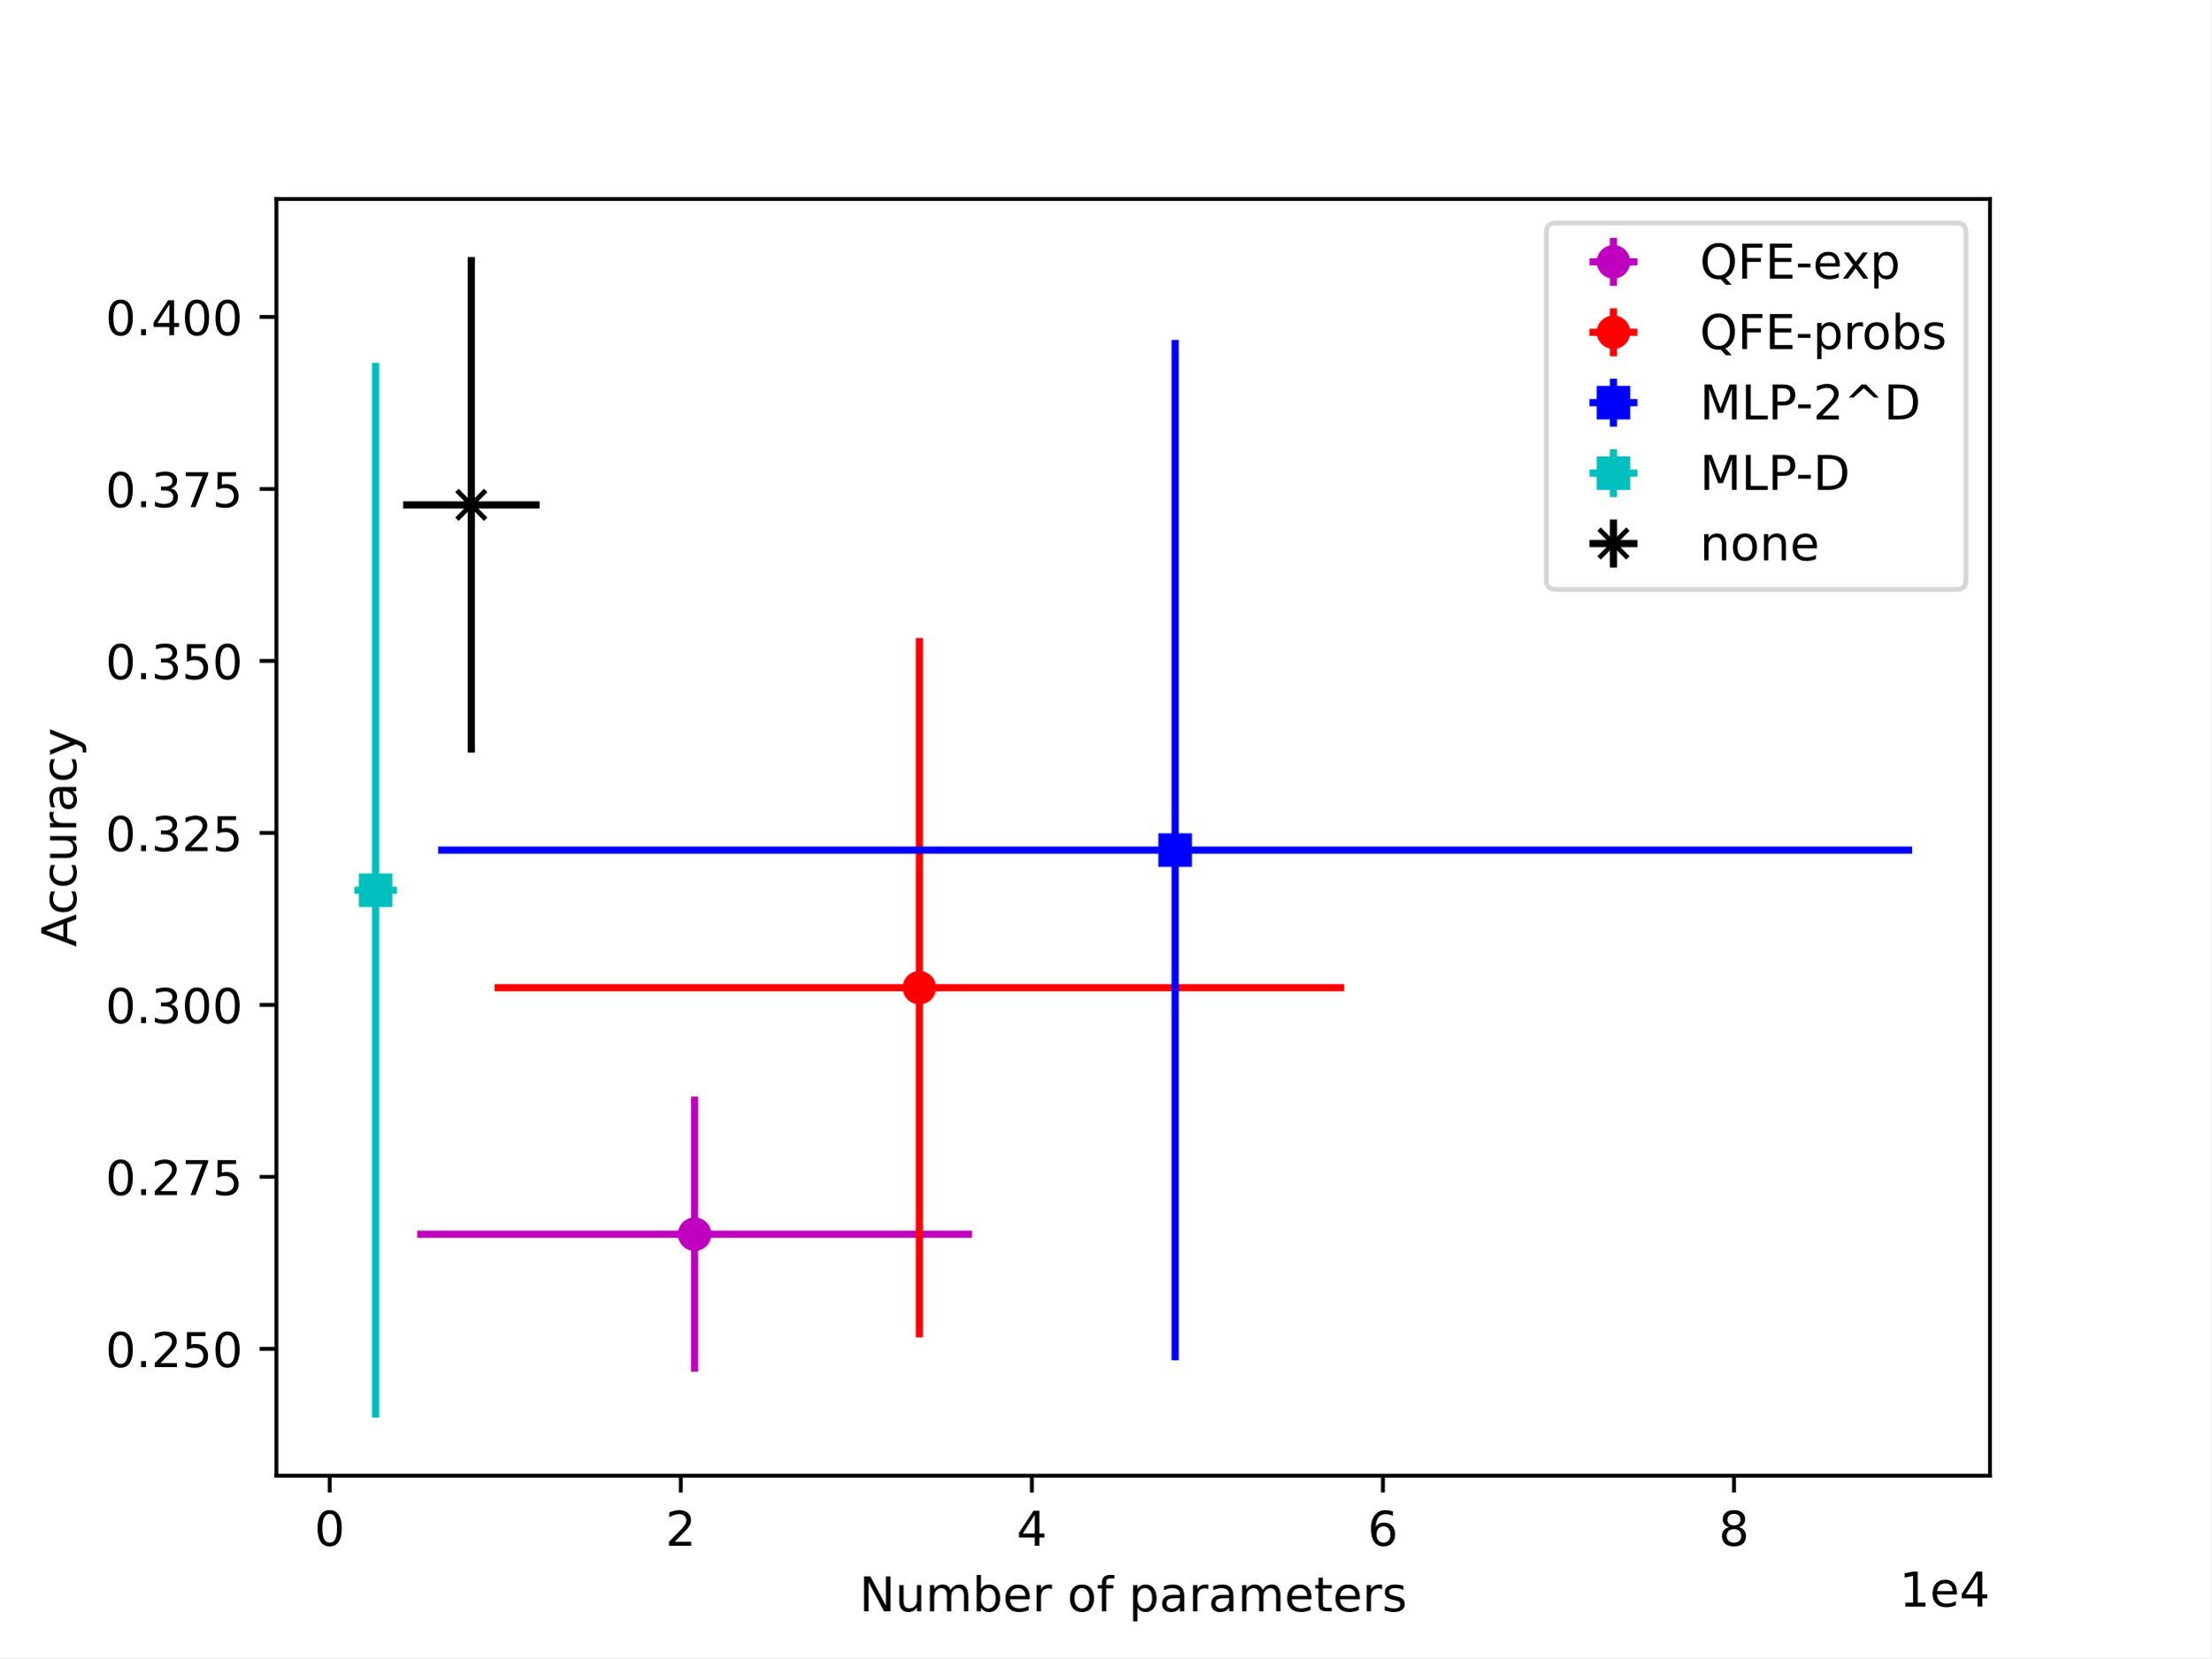
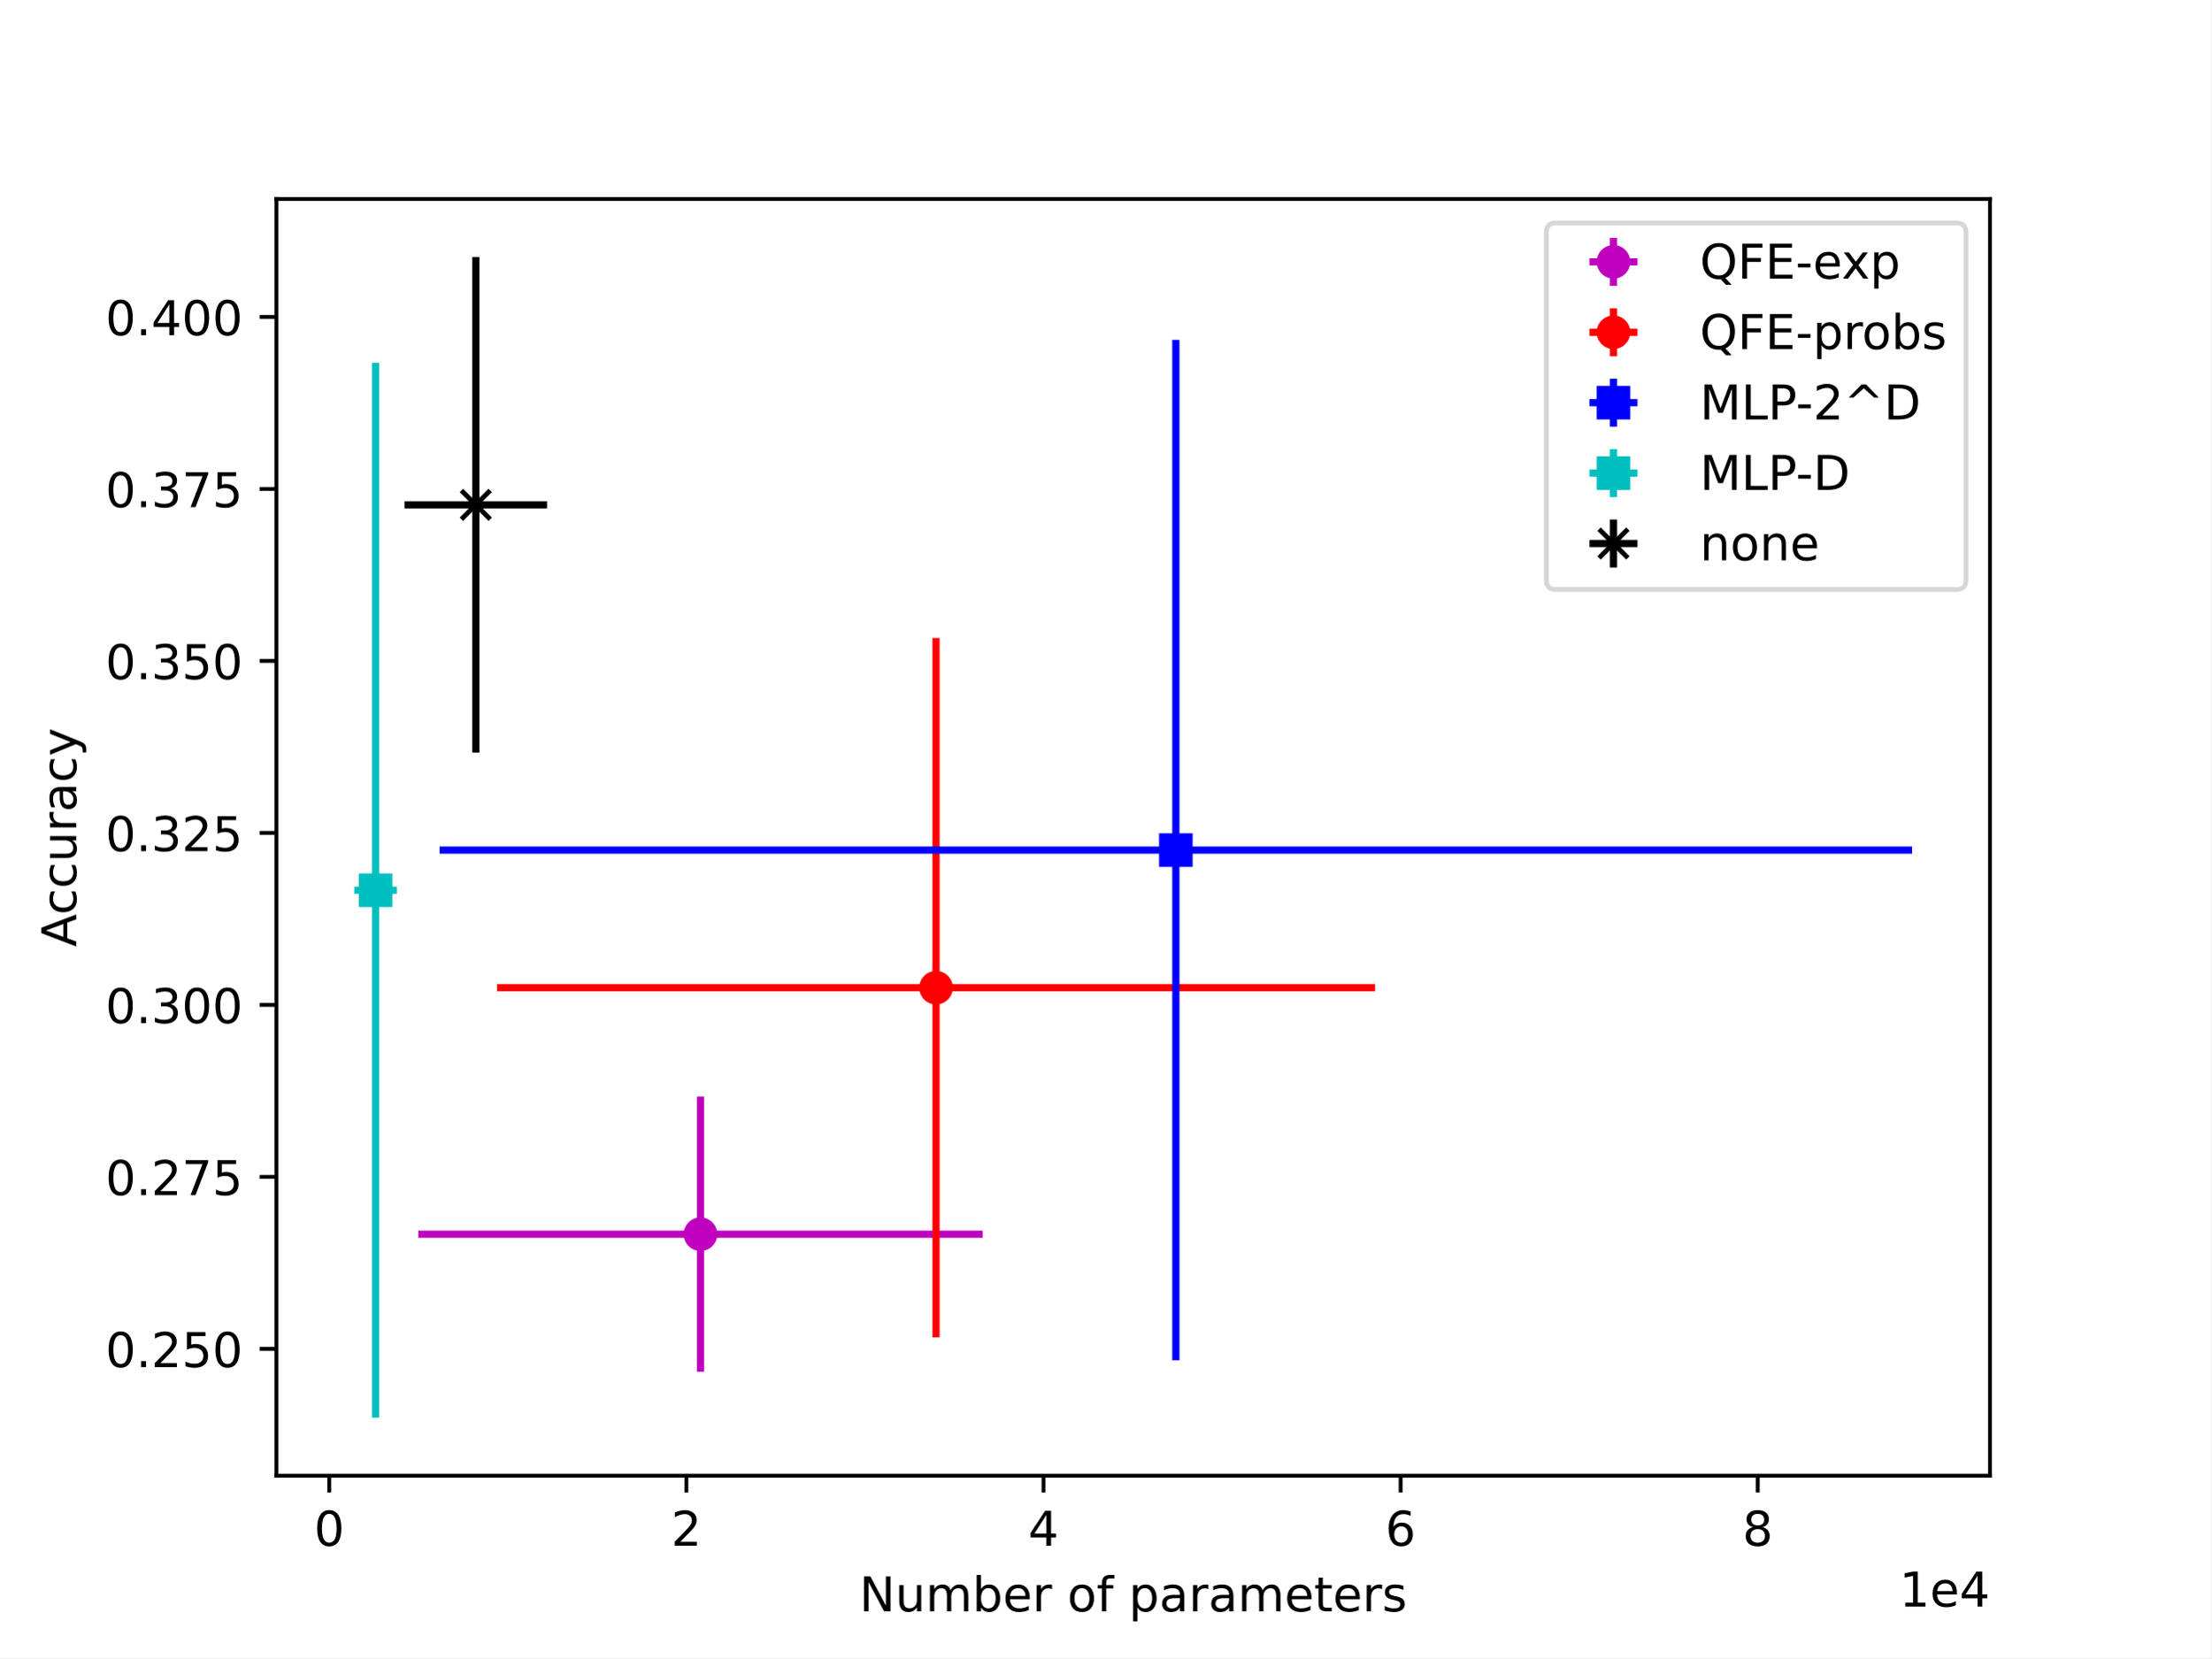
<svg xmlns="http://www.w3.org/2000/svg" xmlns:xlink="http://www.w3.org/1999/xlink" width="460.8pt" height="345.6pt" viewBox="0 0 460.8 345.6" version="1.1">
  <defs>
    <style type="text/css">*{stroke-linejoin: round; stroke-linecap: butt}</style>
  </defs>
  <g id="figure_1">
    <g id="patch_1">
      <path d="M 0 345.6  L 460.8 345.6  L 460.8 0  L 0 0  z " style="fill: #ffffff" />
    </g>
    <g id="axes_1">
      <g id="patch_2">
        <path d="M 57.6 307.584  L 414.72 307.584  L 414.72 41.472  L 57.6 41.472  z " style="fill: #ffffff" />
      </g>
      <g id="matplotlib.axis_1">
        <g id="xtick_1">
          <g id="line2d_1">
            <defs>
-               <path id="mc549537f46" d="M 0 0  L 0 3.5  " style="stroke: #000000; stroke-width: 0.8" />
-             </defs>
-             <g>
-               <use xlink:href="#mc549537f46" x="68.701" y="307.584" style="stroke: #000000; stroke-width: 0.8" />
+               <path id="m360c0d7517" d="M 0 0  L 0 3.5  " style="stroke: #000000; stroke-width: 0.8" />
+             </defs>
+             <g>
+               <use xlink:href="#m360c0d7517" x="68.613" y="307.584" style="stroke: #000000; stroke-width: 0.8" />
            </g>
          </g>
          <g id="text_1">
-             <g transform="translate(65.5202 322.1824) scale(0.1 -0.1)">
+             <g transform="translate(65.43192 322.1824) scale(0.1 -0.1)">
              <defs>
                <path id="DejaVuSans-30" d="M 2034 4250  Q 1547 4250 1301 3770  Q 1056 3291 1056 2328  Q 1056 1369 1301 889  Q 1547 409 2034 409  Q 2525 409 2770 889  Q 3016 1369 3016 2328  Q 3016 3291 2770 3770  Q 2525 4250 2034 4250  z M 2034 4750  Q 2819 4750 3233 4129  Q 3647 3509 3647 2328  Q 3647 1150 3233 529  Q 2819 -91 2034 -91  Q 1250 -91 836 529  Q 422 1150 422 2328  Q 422 3509 836 4129  Q 1250 4750 2034 4750  z " transform="scale(0.015625)" />
              </defs>
              <use xlink:href="#DejaVuSans-30" />
            </g>
          </g>
        </g>
        <g id="xtick_2">
          <g id="line2d_2">
            <g>
-               <use xlink:href="#mc549537f46" x="141.869" y="307.584" style="stroke: #000000; stroke-width: 0.8" />
+               <use xlink:href="#m360c0d7517" x="143.04" y="307.584" style="stroke: #000000; stroke-width: 0.8" />
            </g>
          </g>
          <g id="text_2">
-             <g transform="translate(138.6882 322.1824) scale(0.1 -0.1)">
+             <g transform="translate(139.8588 322.1824) scale(0.1 -0.1)">
              <defs>
                <path id="DejaVuSans-32" d="M 1228 531  L 3431 531  L 3431 0  L 469 0  L 469 531  Q 828 903 1448 1529  Q 2069 2156 2228 2338  Q 2531 2678 2651 2914  Q 2772 3150 2772 3378  Q 2772 3750 2511 3984  Q 2250 4219 1831 4219  Q 1534 4219 1204 4116  Q 875 4013 500 3803  L 500 4441  Q 881 4594 1212 4672  Q 1544 4750 1819 4750  Q 2544 4750 2975 4387  Q 3406 4025 3406 3419  Q 3406 3131 3298 2873  Q 3191 2616 2906 2266  Q 2828 2175 2409 1742  Q 1991 1309 1228 531  z " transform="scale(0.015625)" />
              </defs>
              <use xlink:href="#DejaVuSans-32" />
            </g>
          </g>
        </g>
        <g id="xtick_3">
          <g id="line2d_3">
            <g>
-               <use xlink:href="#mc549537f46" x="215.037" y="307.584" style="stroke: #000000; stroke-width: 0.8" />
+               <use xlink:href="#m360c0d7517" x="217.467" y="307.584" style="stroke: #000000; stroke-width: 0.8" />
            </g>
          </g>
          <g id="text_3">
-             <g transform="translate(211.8562 322.1824) scale(0.1 -0.1)">
+             <g transform="translate(214.2857 322.1824) scale(0.1 -0.1)">
              <defs>
                <path id="DejaVuSans-34" d="M 2419 4116  L 825 1625  L 2419 1625  L 2419 4116  z M 2253 4666  L 3047 4666  L 3047 1625  L 3713 1625  L 3713 1100  L 3047 1100  L 3047 0  L 2419 0  L 2419 1100  L 313 1100  L 313 1709  L 2253 4666  z " transform="scale(0.015625)" />
              </defs>
              <use xlink:href="#DejaVuSans-34" />
            </g>
          </g>
        </g>
        <g id="xtick_4">
          <g id="line2d_4">
            <g>
-               <use xlink:href="#mc549537f46" x="288.206" y="307.584" style="stroke: #000000; stroke-width: 0.8" />
+               <use xlink:href="#m360c0d7517" x="291.894" y="307.584" style="stroke: #000000; stroke-width: 0.8" />
            </g>
          </g>
          <g id="text_4">
-             <g transform="translate(285.0243 322.1824) scale(0.1 -0.1)">
+             <g transform="translate(288.7126 322.1824) scale(0.1 -0.1)">
              <defs>
                <path id="DejaVuSans-36" d="M 2113 2584  Q 1688 2584 1439 2293  Q 1191 2003 1191 1497  Q 1191 994 1439 701  Q 1688 409 2113 409  Q 2538 409 2786 701  Q 3034 994 3034 1497  Q 3034 2003 2786 2293  Q 2538 2584 2113 2584  z M 3366 4563  L 3366 3988  Q 3128 4100 2886 4159  Q 2644 4219 2406 4219  Q 1781 4219 1451 3797  Q 1122 3375 1075 2522  Q 1259 2794 1537 2939  Q 1816 3084 2150 3084  Q 2853 3084 3261 2657  Q 3669 2231 3669 1497  Q 3669 778 3244 343  Q 2819 -91 2113 -91  Q 1303 -91 875 529  Q 447 1150 447 2328  Q 447 3434 972 4092  Q 1497 4750 2381 4750  Q 2619 4750 2861 4703  Q 3103 4656 3366 4563  z " transform="scale(0.015625)" />
              </defs>
              <use xlink:href="#DejaVuSans-36" />
            </g>
          </g>
        </g>
        <g id="xtick_5">
          <g id="line2d_5">
            <g>
-               <use xlink:href="#mc549537f46" x="361.374" y="307.584" style="stroke: #000000; stroke-width: 0.8" />
+               <use xlink:href="#m360c0d7517" x="366.321" y="307.584" style="stroke: #000000; stroke-width: 0.8" />
            </g>
          </g>
          <g id="text_5">
-             <g transform="translate(358.1923 322.1824) scale(0.1 -0.1)">
+             <g transform="translate(363.1395 322.1824) scale(0.1 -0.1)">
              <defs>
                <path id="DejaVuSans-38" d="M 2034 2216  Q 1584 2216 1326 1975  Q 1069 1734 1069 1313  Q 1069 891 1326 650  Q 1584 409 2034 409  Q 2484 409 2743 651  Q 3003 894 3003 1313  Q 3003 1734 2745 1975  Q 2488 2216 2034 2216  z M 1403 2484  Q 997 2584 770 2862  Q 544 3141 544 3541  Q 544 4100 942 4425  Q 1341 4750 2034 4750  Q 2731 4750 3128 4425  Q 3525 4100 3525 3541  Q 3525 3141 3298 2862  Q 3072 2584 2669 2484  Q 3125 2378 3379 2068  Q 3634 1759 3634 1313  Q 3634 634 3220 271  Q 2806 -91 2034 -91  Q 1263 -91 848 271  Q 434 634 434 1313  Q 434 1759 690 2068  Q 947 2378 1403 2484  z M 1172 3481  Q 1172 3119 1398 2916  Q 1625 2713 2034 2713  Q 2441 2713 2670 2916  Q 2900 3119 2900 3481  Q 2900 3844 2670 4047  Q 2441 4250 2034 4250  Q 1625 4250 1398 4047  Q 1172 3844 1172 3481  z " transform="scale(0.015625)" />
              </defs>
              <use xlink:href="#DejaVuSans-38" />
            </g>
          </g>
        </g>
        <g id="text_6">
          <g transform="translate(179.0748 335.8606) scale(0.1 -0.1)">
            <defs>
              <path id="DejaVuSans-4e" d="M 628 4666  L 1478 4666  L 3547 763  L 3547 4666  L 4159 4666  L 4159 0  L 3309 0  L 1241 3903  L 1241 0  L 628 0  L 628 4666  z " transform="scale(0.015625)" />
              <path id="DejaVuSans-75" d="M 544 1381  L 544 3500  L 1119 3500  L 1119 1403  Q 1119 906 1312 657  Q 1506 409 1894 409  Q 2359 409 2629 706  Q 2900 1003 2900 1516  L 2900 3500  L 3475 3500  L 3475 0  L 2900 0  L 2900 538  Q 2691 219 2414 64  Q 2138 -91 1772 -91  Q 1169 -91 856 284  Q 544 659 544 1381  z M 1991 3584  L 1991 3584  z " transform="scale(0.015625)" />
              <path id="DejaVuSans-6d" d="M 3328 2828  Q 3544 3216 3844 3400  Q 4144 3584 4550 3584  Q 5097 3584 5394 3201  Q 5691 2819 5691 2113  L 5691 0  L 5113 0  L 5113 2094  Q 5113 2597 4934 2840  Q 4756 3084 4391 3084  Q 3944 3084 3684 2787  Q 3425 2491 3425 1978  L 3425 0  L 2847 0  L 2847 2094  Q 2847 2600 2669 2842  Q 2491 3084 2119 3084  Q 1678 3084 1418 2786  Q 1159 2488 1159 1978  L 1159 0  L 581 0  L 581 3500  L 1159 3500  L 1159 2956  Q 1356 3278 1631 3431  Q 1906 3584 2284 3584  Q 2666 3584 2933 3390  Q 3200 3197 3328 2828  z " transform="scale(0.015625)" />
              <path id="DejaVuSans-62" d="M 3116 1747  Q 3116 2381 2855 2742  Q 2594 3103 2138 3103  Q 1681 3103 1420 2742  Q 1159 2381 1159 1747  Q 1159 1113 1420 752  Q 1681 391 2138 391  Q 2594 391 2855 752  Q 3116 1113 3116 1747  z M 1159 2969  Q 1341 3281 1617 3432  Q 1894 3584 2278 3584  Q 2916 3584 3314 3078  Q 3713 2572 3713 1747  Q 3713 922 3314 415  Q 2916 -91 2278 -91  Q 1894 -91 1617 61  Q 1341 213 1159 525  L 1159 0  L 581 0  L 581 4863  L 1159 4863  L 1159 2969  z " transform="scale(0.015625)" />
              <path id="DejaVuSans-65" d="M 3597 1894  L 3597 1613  L 953 1613  Q 991 1019 1311 708  Q 1631 397 2203 397  Q 2534 397 2845 478  Q 3156 559 3463 722  L 3463 178  Q 3153 47 2828 -22  Q 2503 -91 2169 -91  Q 1331 -91 842 396  Q 353 884 353 1716  Q 353 2575 817 3079  Q 1281 3584 2069 3584  Q 2775 3584 3186 3129  Q 3597 2675 3597 1894  z M 3022 2063  Q 3016 2534 2758 2815  Q 2500 3097 2075 3097  Q 1594 3097 1305 2825  Q 1016 2553 972 2059  L 3022 2063  z " transform="scale(0.015625)" />
              <path id="DejaVuSans-72" d="M 2631 2963  Q 2534 3019 2420 3045  Q 2306 3072 2169 3072  Q 1681 3072 1420 2755  Q 1159 2438 1159 1844  L 1159 0  L 581 0  L 581 3500  L 1159 3500  L 1159 2956  Q 1341 3275 1631 3429  Q 1922 3584 2338 3584  Q 2397 3584 2469 3576  Q 2541 3569 2628 3553  L 2631 2963  z " transform="scale(0.015625)" />
              <path id="DejaVuSans-20" transform="scale(0.015625)" />
              <path id="DejaVuSans-6f" d="M 1959 3097  Q 1497 3097 1228 2736  Q 959 2375 959 1747  Q 959 1119 1226 758  Q 1494 397 1959 397  Q 2419 397 2687 759  Q 2956 1122 2956 1747  Q 2956 2369 2687 2733  Q 2419 3097 1959 3097  z M 1959 3584  Q 2709 3584 3137 3096  Q 3566 2609 3566 1747  Q 3566 888 3137 398  Q 2709 -91 1959 -91  Q 1206 -91 779 398  Q 353 888 353 1747  Q 353 2609 779 3096  Q 1206 3584 1959 3584  z " transform="scale(0.015625)" />
              <path id="DejaVuSans-66" d="M 2375 4863  L 2375 4384  L 1825 4384  Q 1516 4384 1395 4259  Q 1275 4134 1275 3809  L 1275 3500  L 2222 3500  L 2222 3053  L 1275 3053  L 1275 0  L 697 0  L 697 3053  L 147 3053  L 147 3500  L 697 3500  L 697 3744  Q 697 4328 969 4595  Q 1241 4863 1831 4863  L 2375 4863  z " transform="scale(0.015625)" />
              <path id="DejaVuSans-70" d="M 1159 525  L 1159 -1331  L 581 -1331  L 581 3500  L 1159 3500  L 1159 2969  Q 1341 3281 1617 3432  Q 1894 3584 2278 3584  Q 2916 3584 3314 3078  Q 3713 2572 3713 1747  Q 3713 922 3314 415  Q 2916 -91 2278 -91  Q 1894 -91 1617 61  Q 1341 213 1159 525  z M 3116 1747  Q 3116 2381 2855 2742  Q 2594 3103 2138 3103  Q 1681 3103 1420 2742  Q 1159 2381 1159 1747  Q 1159 1113 1420 752  Q 1681 391 2138 391  Q 2594 391 2855 752  Q 3116 1113 3116 1747  z " transform="scale(0.015625)" />
              <path id="DejaVuSans-61" d="M 2194 1759  Q 1497 1759 1228 1600  Q 959 1441 959 1056  Q 959 750 1161 570  Q 1363 391 1709 391  Q 2188 391 2477 730  Q 2766 1069 2766 1631  L 2766 1759  L 2194 1759  z M 3341 1997  L 3341 0  L 2766 0  L 2766 531  Q 2569 213 2275 61  Q 1981 -91 1556 -91  Q 1019 -91 701 211  Q 384 513 384 1019  Q 384 1609 779 1909  Q 1175 2209 1959 2209  L 2766 2209  L 2766 2266  Q 2766 2663 2505 2880  Q 2244 3097 1772 3097  Q 1472 3097 1187 3025  Q 903 2953 641 2809  L 641 3341  Q 956 3463 1253 3523  Q 1550 3584 1831 3584  Q 2591 3584 2966 3190  Q 3341 2797 3341 1997  z " transform="scale(0.015625)" />
              <path id="DejaVuSans-74" d="M 1172 4494  L 1172 3500  L 2356 3500  L 2356 3053  L 1172 3053  L 1172 1153  Q 1172 725 1289 603  Q 1406 481 1766 481  L 2356 481  L 2356 0  L 1766 0  Q 1100 0 847 248  Q 594 497 594 1153  L 594 3053  L 172 3053  L 172 3500  L 594 3500  L 594 4494  L 1172 4494  z " transform="scale(0.015625)" />
              <path id="DejaVuSans-73" d="M 2834 3397  L 2834 2853  Q 2591 2978 2328 3040  Q 2066 3103 1784 3103  Q 1356 3103 1142 2972  Q 928 2841 928 2578  Q 928 2378 1081 2264  Q 1234 2150 1697 2047  L 1894 2003  Q 2506 1872 2764 1633  Q 3022 1394 3022 966  Q 3022 478 2636 193  Q 2250 -91 1575 -91  Q 1294 -91 989 -36  Q 684 19 347 128  L 347 722  Q 666 556 975 473  Q 1284 391 1588 391  Q 1994 391 2212 530  Q 2431 669 2431 922  Q 2431 1156 2273 1281  Q 2116 1406 1581 1522  L 1381 1569  Q 847 1681 609 1914  Q 372 2147 372 2553  Q 372 3047 722 3315  Q 1072 3584 1716 3584  Q 2034 3584 2315 3537  Q 2597 3491 2834 3397  z " transform="scale(0.015625)" />
            </defs>
            <use xlink:href="#DejaVuSans-4e" />
            <use xlink:href="#DejaVuSans-75" x="74.805" />
            <use xlink:href="#DejaVuSans-6d" x="138.184" />
            <use xlink:href="#DejaVuSans-62" x="235.596" />
            <use xlink:href="#DejaVuSans-65" x="299.072" />
            <use xlink:href="#DejaVuSans-72" x="360.596" />
            <use xlink:href="#DejaVuSans-20" x="401.709" />
            <use xlink:href="#DejaVuSans-6f" x="433.496" />
            <use xlink:href="#DejaVuSans-66" x="494.678" />
            <use xlink:href="#DejaVuSans-20" x="529.883" />
            <use xlink:href="#DejaVuSans-70" x="561.67" />
            <use xlink:href="#DejaVuSans-61" x="625.146" />
            <use xlink:href="#DejaVuSans-72" x="686.426" />
            <use xlink:href="#DejaVuSans-61" x="727.539" />
            <use xlink:href="#DejaVuSans-6d" x="788.818" />
            <use xlink:href="#DejaVuSans-65" x="886.23" />
            <use xlink:href="#DejaVuSans-74" x="947.754" />
            <use xlink:href="#DejaVuSans-65" x="986.963" />
            <use xlink:href="#DejaVuSans-72" x="1048.486" />
            <use xlink:href="#DejaVuSans-73" x="1089.6" />
          </g>
        </g>
        <g id="text_7">
          <g transform="translate(395.8419 334.8606) scale(0.1 -0.1)">
            <defs>
              <path id="DejaVuSans-31" d="M 794 531  L 1825 531  L 1825 4091  L 703 3866  L 703 4441  L 1819 4666  L 2450 4666  L 2450 531  L 3481 531  L 3481 0  L 794 0  L 794 531  z " transform="scale(0.015625)" />
            </defs>
            <use xlink:href="#DejaVuSans-31" />
            <use xlink:href="#DejaVuSans-65" x="63.623" />
            <use xlink:href="#DejaVuSans-34" x="125.146" />
          </g>
        </g>
      </g>
      <g id="matplotlib.axis_2">
        <g id="ytick_1">
          <g id="line2d_6">
            <defs>
-               <path id="md1ef0843ad" d="M 0 0  L -3.5 0  " style="stroke: #000000; stroke-width: 0.8" />
-             </defs>
-             <g>
-               <use xlink:href="#md1ef0843ad" x="57.6" y="281.149" style="stroke: #000000; stroke-width: 0.8" />
+               <path id="mcf08aa8b99" d="M 0 0  L -3.5 0  " style="stroke: #000000; stroke-width: 0.8" />
+             </defs>
+             <g>
+               <use xlink:href="#mcf08aa8b99" x="57.6" y="281.149" style="stroke: #000000; stroke-width: 0.8" />
            </g>
          </g>
          <g id="text_8">
            <g transform="translate(21.97188 284.9479) scale(0.1 -0.1)">
              <defs>
                <path id="DejaVuSans-2e" d="M 684 794  L 1344 794  L 1344 0  L 684 0  L 684 794  z " transform="scale(0.015625)" />
                <path id="DejaVuSans-35" d="M 691 4666  L 3169 4666  L 3169 4134  L 1269 4134  L 1269 2991  Q 1406 3038 1543 3061  Q 1681 3084 1819 3084  Q 2600 3084 3056 2656  Q 3513 2228 3513 1497  Q 3513 744 3044 326  Q 2575 -91 1722 -91  Q 1428 -91 1123 -41  Q 819 9 494 109  L 494 744  Q 775 591 1075 516  Q 1375 441 1709 441  Q 2250 441 2565 725  Q 2881 1009 2881 1497  Q 2881 1984 2565 2268  Q 2250 2553 1709 2553  Q 1456 2553 1204 2497  Q 953 2441 691 2322  L 691 4666  z " transform="scale(0.015625)" />
              </defs>
              <use xlink:href="#DejaVuSans-30" />
              <use xlink:href="#DejaVuSans-2e" x="63.623" />
              <use xlink:href="#DejaVuSans-32" x="95.41" />
              <use xlink:href="#DejaVuSans-35" x="159.033" />
              <use xlink:href="#DejaVuSans-30" x="222.656" />
            </g>
          </g>
        </g>
        <g id="ytick_2">
          <g id="line2d_7">
            <g>
-               <use xlink:href="#md1ef0843ad" x="57.6" y="245.3" style="stroke: #000000; stroke-width: 0.8" />
+               <use xlink:href="#mcf08aa8b99" x="57.6" y="245.3" style="stroke: #000000; stroke-width: 0.8" />
            </g>
          </g>
          <g id="text_9">
            <g transform="translate(21.97188 249.0995) scale(0.1 -0.1)">
              <defs>
                <path id="DejaVuSans-37" d="M 525 4666  L 3525 4666  L 3525 4397  L 1831 0  L 1172 0  L 2766 4134  L 525 4134  L 525 4666  z " transform="scale(0.015625)" />
              </defs>
              <use xlink:href="#DejaVuSans-30" />
              <use xlink:href="#DejaVuSans-2e" x="63.623" />
              <use xlink:href="#DejaVuSans-32" x="95.41" />
              <use xlink:href="#DejaVuSans-37" x="159.033" />
              <use xlink:href="#DejaVuSans-35" x="222.656" />
            </g>
          </g>
        </g>
        <g id="ytick_3">
          <g id="line2d_8">
            <g>
-               <use xlink:href="#md1ef0843ad" x="57.6" y="209.452" style="stroke: #000000; stroke-width: 0.8" />
+               <use xlink:href="#mcf08aa8b99" x="57.6" y="209.452" style="stroke: #000000; stroke-width: 0.8" />
            </g>
          </g>
          <g id="text_10">
            <g transform="translate(21.97188 213.2511) scale(0.1 -0.1)">
              <defs>
                <path id="DejaVuSans-33" d="M 2597 2516  Q 3050 2419 3304 2112  Q 3559 1806 3559 1356  Q 3559 666 3084 287  Q 2609 -91 1734 -91  Q 1441 -91 1130 -33  Q 819 25 488 141  L 488 750  Q 750 597 1062 519  Q 1375 441 1716 441  Q 2309 441 2620 675  Q 2931 909 2931 1356  Q 2931 1769 2642 2001  Q 2353 2234 1838 2234  L 1294 2234  L 1294 2753  L 1863 2753  Q 2328 2753 2575 2939  Q 2822 3125 2822 3475  Q 2822 3834 2567 4026  Q 2313 4219 1838 4219  Q 1578 4219 1281 4162  Q 984 4106 628 3988  L 628 4550  Q 988 4650 1302 4700  Q 1616 4750 1894 4750  Q 2613 4750 3031 4423  Q 3450 4097 3450 3541  Q 3450 3153 3228 2886  Q 3006 2619 2597 2516  z " transform="scale(0.015625)" />
              </defs>
              <use xlink:href="#DejaVuSans-30" />
              <use xlink:href="#DejaVuSans-2e" x="63.623" />
              <use xlink:href="#DejaVuSans-33" x="95.41" />
              <use xlink:href="#DejaVuSans-30" x="159.033" />
              <use xlink:href="#DejaVuSans-30" x="222.656" />
            </g>
          </g>
        </g>
        <g id="ytick_4">
          <g id="line2d_9">
            <g>
-               <use xlink:href="#md1ef0843ad" x="57.6" y="173.604" style="stroke: #000000; stroke-width: 0.8" />
+               <use xlink:href="#mcf08aa8b99" x="57.6" y="173.604" style="stroke: #000000; stroke-width: 0.8" />
            </g>
          </g>
          <g id="text_11">
            <g transform="translate(21.97188 177.4028) scale(0.1 -0.1)">
              <use xlink:href="#DejaVuSans-30" />
              <use xlink:href="#DejaVuSans-2e" x="63.623" />
              <use xlink:href="#DejaVuSans-33" x="95.41" />
              <use xlink:href="#DejaVuSans-32" x="159.033" />
              <use xlink:href="#DejaVuSans-35" x="222.656" />
            </g>
          </g>
        </g>
        <g id="ytick_5">
          <g id="line2d_10">
            <g>
-               <use xlink:href="#md1ef0843ad" x="57.6" y="137.755" style="stroke: #000000; stroke-width: 0.8" />
+               <use xlink:href="#mcf08aa8b99" x="57.6" y="137.755" style="stroke: #000000; stroke-width: 0.8" />
            </g>
          </g>
          <g id="text_12">
            <g transform="translate(21.97188 141.5544) scale(0.1 -0.1)">
              <use xlink:href="#DejaVuSans-30" />
              <use xlink:href="#DejaVuSans-2e" x="63.623" />
              <use xlink:href="#DejaVuSans-33" x="95.41" />
              <use xlink:href="#DejaVuSans-35" x="159.033" />
              <use xlink:href="#DejaVuSans-30" x="222.656" />
            </g>
          </g>
        </g>
        <g id="ytick_6">
          <g id="line2d_11">
            <g>
-               <use xlink:href="#md1ef0843ad" x="57.6" y="101.907" style="stroke: #000000; stroke-width: 0.8" />
+               <use xlink:href="#mcf08aa8b99" x="57.6" y="101.907" style="stroke: #000000; stroke-width: 0.8" />
            </g>
          </g>
          <g id="text_13">
            <g transform="translate(21.97188 105.7061) scale(0.1 -0.1)">
              <use xlink:href="#DejaVuSans-30" />
              <use xlink:href="#DejaVuSans-2e" x="63.623" />
              <use xlink:href="#DejaVuSans-33" x="95.41" />
              <use xlink:href="#DejaVuSans-37" x="159.033" />
              <use xlink:href="#DejaVuSans-35" x="222.656" />
            </g>
          </g>
        </g>
        <g id="ytick_7">
          <g id="line2d_12">
            <g>
-               <use xlink:href="#md1ef0843ad" x="57.6" y="66.058" style="stroke: #000000; stroke-width: 0.8" />
+               <use xlink:href="#mcf08aa8b99" x="57.6" y="66.058" style="stroke: #000000; stroke-width: 0.8" />
            </g>
          </g>
          <g id="text_14">
            <g transform="translate(21.97188 69.8577) scale(0.1 -0.1)">
              <use xlink:href="#DejaVuSans-30" />
              <use xlink:href="#DejaVuSans-2e" x="63.623" />
              <use xlink:href="#DejaVuSans-34" x="95.41" />
              <use xlink:href="#DejaVuSans-30" x="159.033" />
              <use xlink:href="#DejaVuSans-30" x="222.656" />
            </g>
          </g>
        </g>
        <g id="text_15">
          <g transform="translate(15.89219 197.3561) rotate(-90) scale(0.1 -0.1)">
            <defs>
              <path id="DejaVuSans-41" d="M 2188 4044  L 1331 1722  L 3047 1722  L 2188 4044  z M 1831 4666  L 2547 4666  L 4325 0  L 3669 0  L 3244 1197  L 1141 1197  L 716 0  L 50 0  L 1831 4666  z " transform="scale(0.015625)" />
              <path id="DejaVuSans-63" d="M 3122 3366  L 3122 2828  Q 2878 2963 2633 3030  Q 2388 3097 2138 3097  Q 1578 3097 1268 2742  Q 959 2388 959 1747  Q 959 1106 1268 751  Q 1578 397 2138 397  Q 2388 397 2633 464  Q 2878 531 3122 666  L 3122 134  Q 2881 22 2623 -34  Q 2366 -91 2075 -91  Q 1284 -91 818 406  Q 353 903 353 1747  Q 353 2603 823 3093  Q 1294 3584 2113 3584  Q 2378 3584 2631 3529  Q 2884 3475 3122 3366  z " transform="scale(0.015625)" />
              <path id="DejaVuSans-79" d="M 2059 -325  Q 1816 -950 1584 -1140  Q 1353 -1331 966 -1331  L 506 -1331  L 506 -850  L 844 -850  Q 1081 -850 1212 -737  Q 1344 -625 1503 -206  L 1606 56  L 191 3500  L 800 3500  L 1894 763  L 2988 3500  L 3597 3500  L 2059 -325  z " transform="scale(0.015625)" />
            </defs>
            <use xlink:href="#DejaVuSans-41" />
            <use xlink:href="#DejaVuSans-63" x="66.658" />
            <use xlink:href="#DejaVuSans-63" x="121.639" />
            <use xlink:href="#DejaVuSans-75" x="176.619" />
            <use xlink:href="#DejaVuSans-72" x="239.998" />
            <use xlink:href="#DejaVuSans-61" x="281.111" />
            <use xlink:href="#DejaVuSans-63" x="342.391" />
            <use xlink:href="#DejaVuSans-79" x="397.371" />
          </g>
        </g>
      </g>
      <g id="LineCollection_1">
-         <path d="M 86.936 257.25  L 202.581 257.25  " clip-path="url(#p0881611868)" style="fill: none; stroke: #bf00bf; stroke-width: 1.5" />
+         <path d="M 87.161 257.25  L 204.796 257.25  " clip-path="url(#p82f7edfb6c)" style="fill: none; stroke: #bf00bf; stroke-width: 1.5" />
      </g>
      <g id="LineCollection_2">
-         <path d="M 144.758 285.928  L 144.758 228.571  " clip-path="url(#p0881611868)" style="fill: none; stroke: #bf00bf; stroke-width: 1.5" />
+         <path d="M 145.978 285.928  L 145.978 228.571  " clip-path="url(#p82f7edfb6c)" style="fill: none; stroke: #bf00bf; stroke-width: 1.5" />
      </g>
      <g id="LineCollection_3">
-         <path d="M 103.071 205.867  L 280.134 205.867  " clip-path="url(#p0881611868)" style="fill: none; stroke: #ff0000; stroke-width: 1.5" />
+         <path d="M 103.574 205.867  L 286.57 205.867  " clip-path="url(#p82f7edfb6c)" style="fill: none; stroke: #ff0000; stroke-width: 1.5" />
      </g>
      <g id="LineCollection_4">
-         <path d="M 191.603 278.759  L 191.603 132.975  " clip-path="url(#p0881611868)" style="fill: none; stroke: #ff0000; stroke-width: 1.5" />
+         <path d="M 195.072 278.759  L 195.072 132.975  " clip-path="url(#p82f7edfb6c)" style="fill: none; stroke: #ff0000; stroke-width: 1.5" />
      </g>
      <g id="LineCollection_5">
-         <path d="M 91.312 177.188  L 398.487 177.188  " clip-path="url(#p0881611868)" style="fill: none; stroke: #0000ff; stroke-width: 1.5" />
+         <path d="M 91.613 177.188  L 398.487 177.188  " clip-path="url(#p82f7edfb6c)" style="fill: none; stroke: #0000ff; stroke-width: 1.5" />
      </g>
      <g id="LineCollection_6">
-         <path d="M 244.9 283.539  L 244.9 70.838  " clip-path="url(#p0881611868)" style="fill: none; stroke: #0000ff; stroke-width: 1.5" />
+         <path d="M 245.05 283.539  L 245.05 70.838  " clip-path="url(#p82f7edfb6c)" style="fill: none; stroke: #0000ff; stroke-width: 1.5" />
      </g>
      <g id="LineCollection_7">
-         <path d="M 73.833 185.553  L 82.712 185.553  " clip-path="url(#p0881611868)" style="fill: none; stroke: #00bfbf; stroke-width: 1.5" />
+         <path d="M 73.833 185.553  L 82.706 185.553  " clip-path="url(#p82f7edfb6c)" style="fill: none; stroke: #00bfbf; stroke-width: 1.5" />
      </g>
      <g id="LineCollection_8">
-         <path d="M 78.272 295.488  L 78.272 75.618  " clip-path="url(#p0881611868)" style="fill: none; stroke: #00bfbf; stroke-width: 1.5" />
+         <path d="M 78.269 295.488  L 78.269 75.618  " clip-path="url(#p82f7edfb6c)" style="fill: none; stroke: #00bfbf; stroke-width: 1.5" />
      </g>
      <g id="LineCollection_9">
-         <path d="M 83.996 105.221  L 112.429 105.221  " clip-path="url(#p0881611868)" style="fill: none; stroke: #000000; stroke-width: 1.5" />
+         <path d="M 84.296 105.221  L 114.008 105.221  " clip-path="url(#p82f7edfb6c)" style="fill: none; stroke: #000000; stroke-width: 1.5" />
      </g>
      <g id="LineCollection_10">
-         <path d="M 98.213 156.874  L 98.213 53.568  " clip-path="url(#p0881611868)" style="fill: none; stroke: #000000; stroke-width: 1.5" />
+         <path d="M 99.152 156.874  L 99.152 53.568  " clip-path="url(#p82f7edfb6c)" style="fill: none; stroke: #000000; stroke-width: 1.5" />
      </g>
      <g id="line2d_13">
        <defs>
-           <path id="mcef0ca5fe8" d="M 0 3  C 0.796 3 1.559 2.684 2.121 2.121  C 2.684 1.559 3 0.796 3 0  C 3 -0.796 2.684 -1.559 2.121 -2.121  C 1.559 -2.684 0.796 -3 0 -3  C -0.796 -3 -1.559 -2.684 -2.121 -2.121  C -2.684 -1.559 -3 -0.796 -3 0  C -3 0.796 -2.684 1.559 -2.121 2.121  C -1.559 2.684 -0.796 3 0 3  z " style="stroke: #bf00bf" />
+           <path id="mef65352948" d="M 0 3  C 0.796 3 1.559 2.684 2.121 2.121  C 2.684 1.559 3 0.796 3 0  C 3 -0.796 2.684 -1.559 2.121 -2.121  C 1.559 -2.684 0.796 -3 0 -3  C -0.796 -3 -1.559 -2.684 -2.121 -2.121  C -2.684 -1.559 -3 -0.796 -3 0  C -3 0.796 -2.684 1.559 -2.121 2.121  C -1.559 2.684 -0.796 3 0 3  z " style="stroke: #bf00bf" />
        </defs>
-         <g clip-path="url(#p0881611868)">
-           <use xlink:href="#mcef0ca5fe8" x="144.758" y="257.25" style="fill: #bf00bf; stroke: #bf00bf" />
+         <g clip-path="url(#p82f7edfb6c)">
+           <use xlink:href="#mef65352948" x="145.978" y="257.25" style="fill: #bf00bf; stroke: #bf00bf" />
        </g>
      </g>
      <g id="line2d_14">
        <defs>
-           <path id="m96df11a76c" d="M 0 3  C 0.796 3 1.559 2.684 2.121 2.121  C 2.684 1.559 3 0.796 3 0  C 3 -0.796 2.684 -1.559 2.121 -2.121  C 1.559 -2.684 0.796 -3 0 -3  C -0.796 -3 -1.559 -2.684 -2.121 -2.121  C -2.684 -1.559 -3 -0.796 -3 0  C -3 0.796 -2.684 1.559 -2.121 2.121  C -1.559 2.684 -0.796 3 0 3  z " style="stroke: #ff0000" />
+           <path id="mad4a990fc0" d="M 0 3  C 0.796 3 1.559 2.684 2.121 2.121  C 2.684 1.559 3 0.796 3 0  C 3 -0.796 2.684 -1.559 2.121 -2.121  C 1.559 -2.684 0.796 -3 0 -3  C -0.796 -3 -1.559 -2.684 -2.121 -2.121  C -2.684 -1.559 -3 -0.796 -3 0  C -3 0.796 -2.684 1.559 -2.121 2.121  C -1.559 2.684 -0.796 3 0 3  z " style="stroke: #ff0000" />
        </defs>
-         <g clip-path="url(#p0881611868)">
-           <use xlink:href="#m96df11a76c" x="191.603" y="205.867" style="fill: #ff0000; stroke: #ff0000" />
+         <g clip-path="url(#p82f7edfb6c)">
+           <use xlink:href="#mad4a990fc0" x="195.072" y="205.867" style="fill: #ff0000; stroke: #ff0000" />
        </g>
      </g>
      <g id="line2d_15">
        <defs>
-           <path id="m0162c3138b" d="M -3 3  L 3 3  L 3 -3  L -3 -3  z " style="stroke: #0000ff; stroke-linejoin: miter" />
+           <path id="m21249b8a83" d="M -3 3  L 3 3  L 3 -3  L -3 -3  z " style="stroke: #0000ff; stroke-linejoin: miter" />
        </defs>
-         <g clip-path="url(#p0881611868)">
-           <use xlink:href="#m0162c3138b" x="244.9" y="177.188" style="fill: #0000ff; stroke: #0000ff; stroke-linejoin: miter" />
+         <g clip-path="url(#p82f7edfb6c)">
+           <use xlink:href="#m21249b8a83" x="245.05" y="177.188" style="fill: #0000ff; stroke: #0000ff; stroke-linejoin: miter" />
        </g>
      </g>
      <g id="line2d_16">
        <defs>
-           <path id="m9331d90272" d="M -3 3  L 3 3  L 3 -3  L -3 -3  z " style="stroke: #00bfbf; stroke-linejoin: miter" />
+           <path id="m45cb773a22" d="M -3 3  L 3 3  L 3 -3  L -3 -3  z " style="stroke: #00bfbf; stroke-linejoin: miter" />
        </defs>
-         <g clip-path="url(#p0881611868)">
-           <use xlink:href="#m9331d90272" x="78.272" y="185.553" style="fill: #00bfbf; stroke: #00bfbf; stroke-linejoin: miter" />
+         <g clip-path="url(#p82f7edfb6c)">
+           <use xlink:href="#m45cb773a22" x="78.269" y="185.553" style="fill: #00bfbf; stroke: #00bfbf; stroke-linejoin: miter" />
        </g>
      </g>
      <g id="line2d_17">
        <defs>
-           <path id="m651abcb1dc" d="M -3 3  L 3 -3  M -3 -3  L 3 3  " style="stroke: #000000" />
+           <path id="mb3066d4a1b" d="M -3 3  L 3 -3  M -3 -3  L 3 3  " style="stroke: #000000" />
        </defs>
-         <g clip-path="url(#p0881611868)">
-           <use xlink:href="#m651abcb1dc" x="98.213" y="105.221" style="stroke: #000000" />
+         <g clip-path="url(#p82f7edfb6c)">
+           <use xlink:href="#mb3066d4a1b" x="99.152" y="105.221" style="stroke: #000000" />
        </g>
      </g>
      <g id="patch_3">
        <path d="M 57.6 307.584  L 57.6 41.472  " style="fill: none; stroke: #000000; stroke-width: 0.8; stroke-linejoin: miter; stroke-linecap: square" />
      </g>
      <g id="patch_4">
        <path d="M 414.72 307.584  L 414.72 41.472  " style="fill: none; stroke: #000000; stroke-width: 0.8; stroke-linejoin: miter; stroke-linecap: square" />
      </g>
      <g id="patch_5">
        <path d="M 57.6 307.584  L 414.72 307.584  " style="fill: none; stroke: #000000; stroke-width: 0.8; stroke-linejoin: miter; stroke-linecap: square" />
      </g>
      <g id="patch_6">
        <path d="M 57.6 41.472  L 414.72 41.472  " style="fill: none; stroke: #000000; stroke-width: 0.8; stroke-linejoin: miter; stroke-linecap: square" />
      </g>
      <g id="legend_1">
        <g id="patch_7">
          <path d="M 324.259 122.863  L 407.72 122.863  Q 409.72 122.863 409.72 120.863  L 409.72 48.472  Q 409.72 46.472 407.72 46.472  L 324.259 46.472  Q 322.259 46.472 322.259 48.472  L 322.259 120.863  Q 322.259 122.863 324.259 122.863  z " style="fill: #ffffff; opacity: 0.8; stroke: #cccccc; stroke-linejoin: miter" />
        </g>
        <g id="LineCollection_11">
          <path d="M 331.259 54.57  L 341.259 54.57  " style="fill: none; stroke: #bf00bf; stroke-width: 1.5" />
        </g>
        <g id="LineCollection_12">
          <path d="M 336.259 59.57  L 336.259 49.57  " style="fill: none; stroke: #bf00bf; stroke-width: 1.5" />
        </g>
        <g id="line2d_18" />
        <g id="line2d_19">
          <g>
-             <use xlink:href="#mcef0ca5fe8" x="336.259" y="54.57" style="fill: #bf00bf; stroke: #bf00bf" />
+             <use xlink:href="#mef65352948" x="336.259" y="54.57" style="fill: #bf00bf; stroke: #bf00bf" />
          </g>
        </g>
        <g id="text_16">
          <g transform="translate(354.2591 58.07044) scale(0.1 -0.1)">
            <defs>
              <path id="DejaVuSans-51" d="M 2522 4238  Q 1834 4238 1429 3725  Q 1025 3213 1025 2328  Q 1025 1447 1429 934  Q 1834 422 2522 422  Q 3209 422 3611 934  Q 4013 1447 4013 2328  Q 4013 3213 3611 3725  Q 3209 4238 2522 4238  z M 3406 84  L 4238 -825  L 3475 -825  L 2784 -78  Q 2681 -84 2626 -87  Q 2572 -91 2522 -91  Q 1538 -91 948 567  Q 359 1225 359 2328  Q 359 3434 948 4092  Q 1538 4750 2522 4750  Q 3503 4750 4090 4092  Q 4678 3434 4678 2328  Q 4678 1516 4351 937  Q 4025 359 3406 84  z " transform="scale(0.015625)" />
              <path id="DejaVuSans-46" d="M 628 4666  L 3309 4666  L 3309 4134  L 1259 4134  L 1259 2759  L 3109 2759  L 3109 2228  L 1259 2228  L 1259 0  L 628 0  L 628 4666  z " transform="scale(0.015625)" />
              <path id="DejaVuSans-45" d="M 628 4666  L 3578 4666  L 3578 4134  L 1259 4134  L 1259 2753  L 3481 2753  L 3481 2222  L 1259 2222  L 1259 531  L 3634 531  L 3634 0  L 628 0  L 628 4666  z " transform="scale(0.015625)" />
              <path id="DejaVuSans-2d" d="M 313 2009  L 1997 2009  L 1997 1497  L 313 1497  L 313 2009  z " transform="scale(0.015625)" />
              <path id="DejaVuSans-78" d="M 3513 3500  L 2247 1797  L 3578 0  L 2900 0  L 1881 1375  L 863 0  L 184 0  L 1544 1831  L 300 3500  L 978 3500  L 1906 2253  L 2834 3500  L 3513 3500  z " transform="scale(0.015625)" />
            </defs>
            <use xlink:href="#DejaVuSans-51" />
            <use xlink:href="#DejaVuSans-46" x="78.711" />
            <use xlink:href="#DejaVuSans-45" x="136.23" />
            <use xlink:href="#DejaVuSans-2d" x="199.414" />
            <use xlink:href="#DejaVuSans-65" x="235.498" />
            <use xlink:href="#DejaVuSans-78" x="295.271" />
            <use xlink:href="#DejaVuSans-70" x="354.451" />
          </g>
        </g>
        <g id="LineCollection_13">
          <path d="M 331.259 69.249  L 341.259 69.249  " style="fill: none; stroke: #ff0000; stroke-width: 1.5" />
        </g>
        <g id="LineCollection_14">
          <path d="M 336.259 74.249  L 336.259 64.249  " style="fill: none; stroke: #ff0000; stroke-width: 1.5" />
        </g>
        <g id="line2d_20" />
        <g id="line2d_21">
          <g>
-             <use xlink:href="#m96df11a76c" x="336.259" y="69.249" style="fill: #ff0000; stroke: #ff0000" />
+             <use xlink:href="#mad4a990fc0" x="336.259" y="69.249" style="fill: #ff0000; stroke: #ff0000" />
          </g>
        </g>
        <g id="text_17">
          <g transform="translate(354.2591 72.74856) scale(0.1 -0.1)">
            <use xlink:href="#DejaVuSans-51" />
            <use xlink:href="#DejaVuSans-46" x="78.711" />
            <use xlink:href="#DejaVuSans-45" x="136.23" />
            <use xlink:href="#DejaVuSans-2d" x="199.414" />
            <use xlink:href="#DejaVuSans-70" x="235.498" />
            <use xlink:href="#DejaVuSans-72" x="298.975" />
            <use xlink:href="#DejaVuSans-6f" x="337.838" />
            <use xlink:href="#DejaVuSans-62" x="399.02" />
            <use xlink:href="#DejaVuSans-73" x="462.496" />
          </g>
        </g>
        <g id="LineCollection_15">
          <path d="M 331.259 83.927  L 341.259 83.927  " style="fill: none; stroke: #0000ff; stroke-width: 1.5" />
        </g>
        <g id="LineCollection_16">
          <path d="M 336.259 88.927  L 336.259 78.927  " style="fill: none; stroke: #0000ff; stroke-width: 1.5" />
        </g>
        <g id="line2d_22" />
        <g id="line2d_23">
          <g>
-             <use xlink:href="#m0162c3138b" x="336.259" y="83.927" style="fill: #0000ff; stroke: #0000ff; stroke-linejoin: miter" />
+             <use xlink:href="#m21249b8a83" x="336.259" y="83.927" style="fill: #0000ff; stroke: #0000ff; stroke-linejoin: miter" />
          </g>
        </g>
        <g id="text_18">
          <g transform="translate(354.2591 87.42669) scale(0.1 -0.1)">
            <defs>
              <path id="DejaVuSans-4d" d="M 628 4666  L 1569 4666  L 2759 1491  L 3956 4666  L 4897 4666  L 4897 0  L 4281 0  L 4281 4097  L 3078 897  L 2444 897  L 1241 4097  L 1241 0  L 628 0  L 628 4666  z " transform="scale(0.015625)" />
              <path id="DejaVuSans-4c" d="M 628 4666  L 1259 4666  L 1259 531  L 3531 531  L 3531 0  L 628 0  L 628 4666  z " transform="scale(0.015625)" />
              <path id="DejaVuSans-50" d="M 1259 4147  L 1259 2394  L 2053 2394  Q 2494 2394 2734 2622  Q 2975 2850 2975 3272  Q 2975 3691 2734 3919  Q 2494 4147 2053 4147  L 1259 4147  z M 628 4666  L 2053 4666  Q 2838 4666 3239 4311  Q 3641 3956 3641 3272  Q 3641 2581 3239 2228  Q 2838 1875 2053 1875  L 1259 1875  L 1259 0  L 628 0  L 628 4666  z " transform="scale(0.015625)" />
              <path id="DejaVuSans-5e" d="M 2988 4666  L 4684 2925  L 4056 2925  L 2681 4159  L 1306 2925  L 678 2925  L 2375 4666  L 2988 4666  z " transform="scale(0.015625)" />
              <path id="DejaVuSans-44" d="M 1259 4147  L 1259 519  L 2022 519  Q 2988 519 3436 956  Q 3884 1394 3884 2338  Q 3884 3275 3436 3711  Q 2988 4147 2022 4147  L 1259 4147  z M 628 4666  L 1925 4666  Q 3281 4666 3915 4102  Q 4550 3538 4550 2338  Q 4550 1131 3912 565  Q 3275 0 1925 0  L 628 0  L 628 4666  z " transform="scale(0.015625)" />
            </defs>
            <use xlink:href="#DejaVuSans-4d" />
            <use xlink:href="#DejaVuSans-4c" x="86.279" />
            <use xlink:href="#DejaVuSans-50" x="141.992" />
            <use xlink:href="#DejaVuSans-2d" x="200.045" />
            <use xlink:href="#DejaVuSans-32" x="236.129" />
            <use xlink:href="#DejaVuSans-5e" x="299.752" />
            <use xlink:href="#DejaVuSans-44" x="383.541" />
          </g>
        </g>
        <g id="LineCollection_17">
          <path d="M 331.259 98.605  L 341.259 98.605  " style="fill: none; stroke: #00bfbf; stroke-width: 1.5" />
        </g>
        <g id="LineCollection_18">
          <path d="M 336.259 103.605  L 336.259 93.605  " style="fill: none; stroke: #00bfbf; stroke-width: 1.5" />
        </g>
        <g id="line2d_24" />
        <g id="line2d_25">
          <g>
-             <use xlink:href="#m9331d90272" x="336.259" y="98.605" style="fill: #00bfbf; stroke: #00bfbf; stroke-linejoin: miter" />
+             <use xlink:href="#m45cb773a22" x="336.259" y="98.605" style="fill: #00bfbf; stroke: #00bfbf; stroke-linejoin: miter" />
          </g>
        </g>
        <g id="text_19">
          <g transform="translate(354.2591 102.1048) scale(0.1 -0.1)">
            <use xlink:href="#DejaVuSans-4d" />
            <use xlink:href="#DejaVuSans-4c" x="86.279" />
            <use xlink:href="#DejaVuSans-50" x="141.992" />
            <use xlink:href="#DejaVuSans-2d" x="200.045" />
            <use xlink:href="#DejaVuSans-44" x="236.129" />
          </g>
        </g>
        <g id="LineCollection_19">
          <path d="M 331.259 113.283  L 341.259 113.283  " style="fill: none; stroke: #000000; stroke-width: 1.5" />
        </g>
        <g id="LineCollection_20">
          <path d="M 336.259 118.283  L 336.259 108.283  " style="fill: none; stroke: #000000; stroke-width: 1.5" />
        </g>
        <g id="line2d_26" />
        <g id="line2d_27">
          <g>
-             <use xlink:href="#m651abcb1dc" x="336.259" y="113.283" style="stroke: #000000" />
+             <use xlink:href="#mb3066d4a1b" x="336.259" y="113.283" style="stroke: #000000" />
          </g>
        </g>
        <g id="text_20">
          <g transform="translate(354.2591 116.7829) scale(0.1 -0.1)">
            <defs>
              <path id="DejaVuSans-6e" d="M 3513 2113  L 3513 0  L 2938 0  L 2938 2094  Q 2938 2591 2744 2837  Q 2550 3084 2163 3084  Q 1697 3084 1428 2787  Q 1159 2491 1159 1978  L 1159 0  L 581 0  L 581 3500  L 1159 3500  L 1159 2956  Q 1366 3272 1645 3428  Q 1925 3584 2291 3584  Q 2894 3584 3203 3211  Q 3513 2838 3513 2113  z " transform="scale(0.015625)" />
            </defs>
            <use xlink:href="#DejaVuSans-6e" />
            <use xlink:href="#DejaVuSans-6f" x="63.379" />
            <use xlink:href="#DejaVuSans-6e" x="124.561" />
            <use xlink:href="#DejaVuSans-65" x="187.939" />
          </g>
        </g>
      </g>
    </g>
  </g>
  <defs>
-     <clipPath id="p0881611868">
+     <clipPath id="p82f7edfb6c">
      <rect x="57.6" y="41.472" width="357.12" height="266.112" />
    </clipPath>
  </defs>
</svg>
